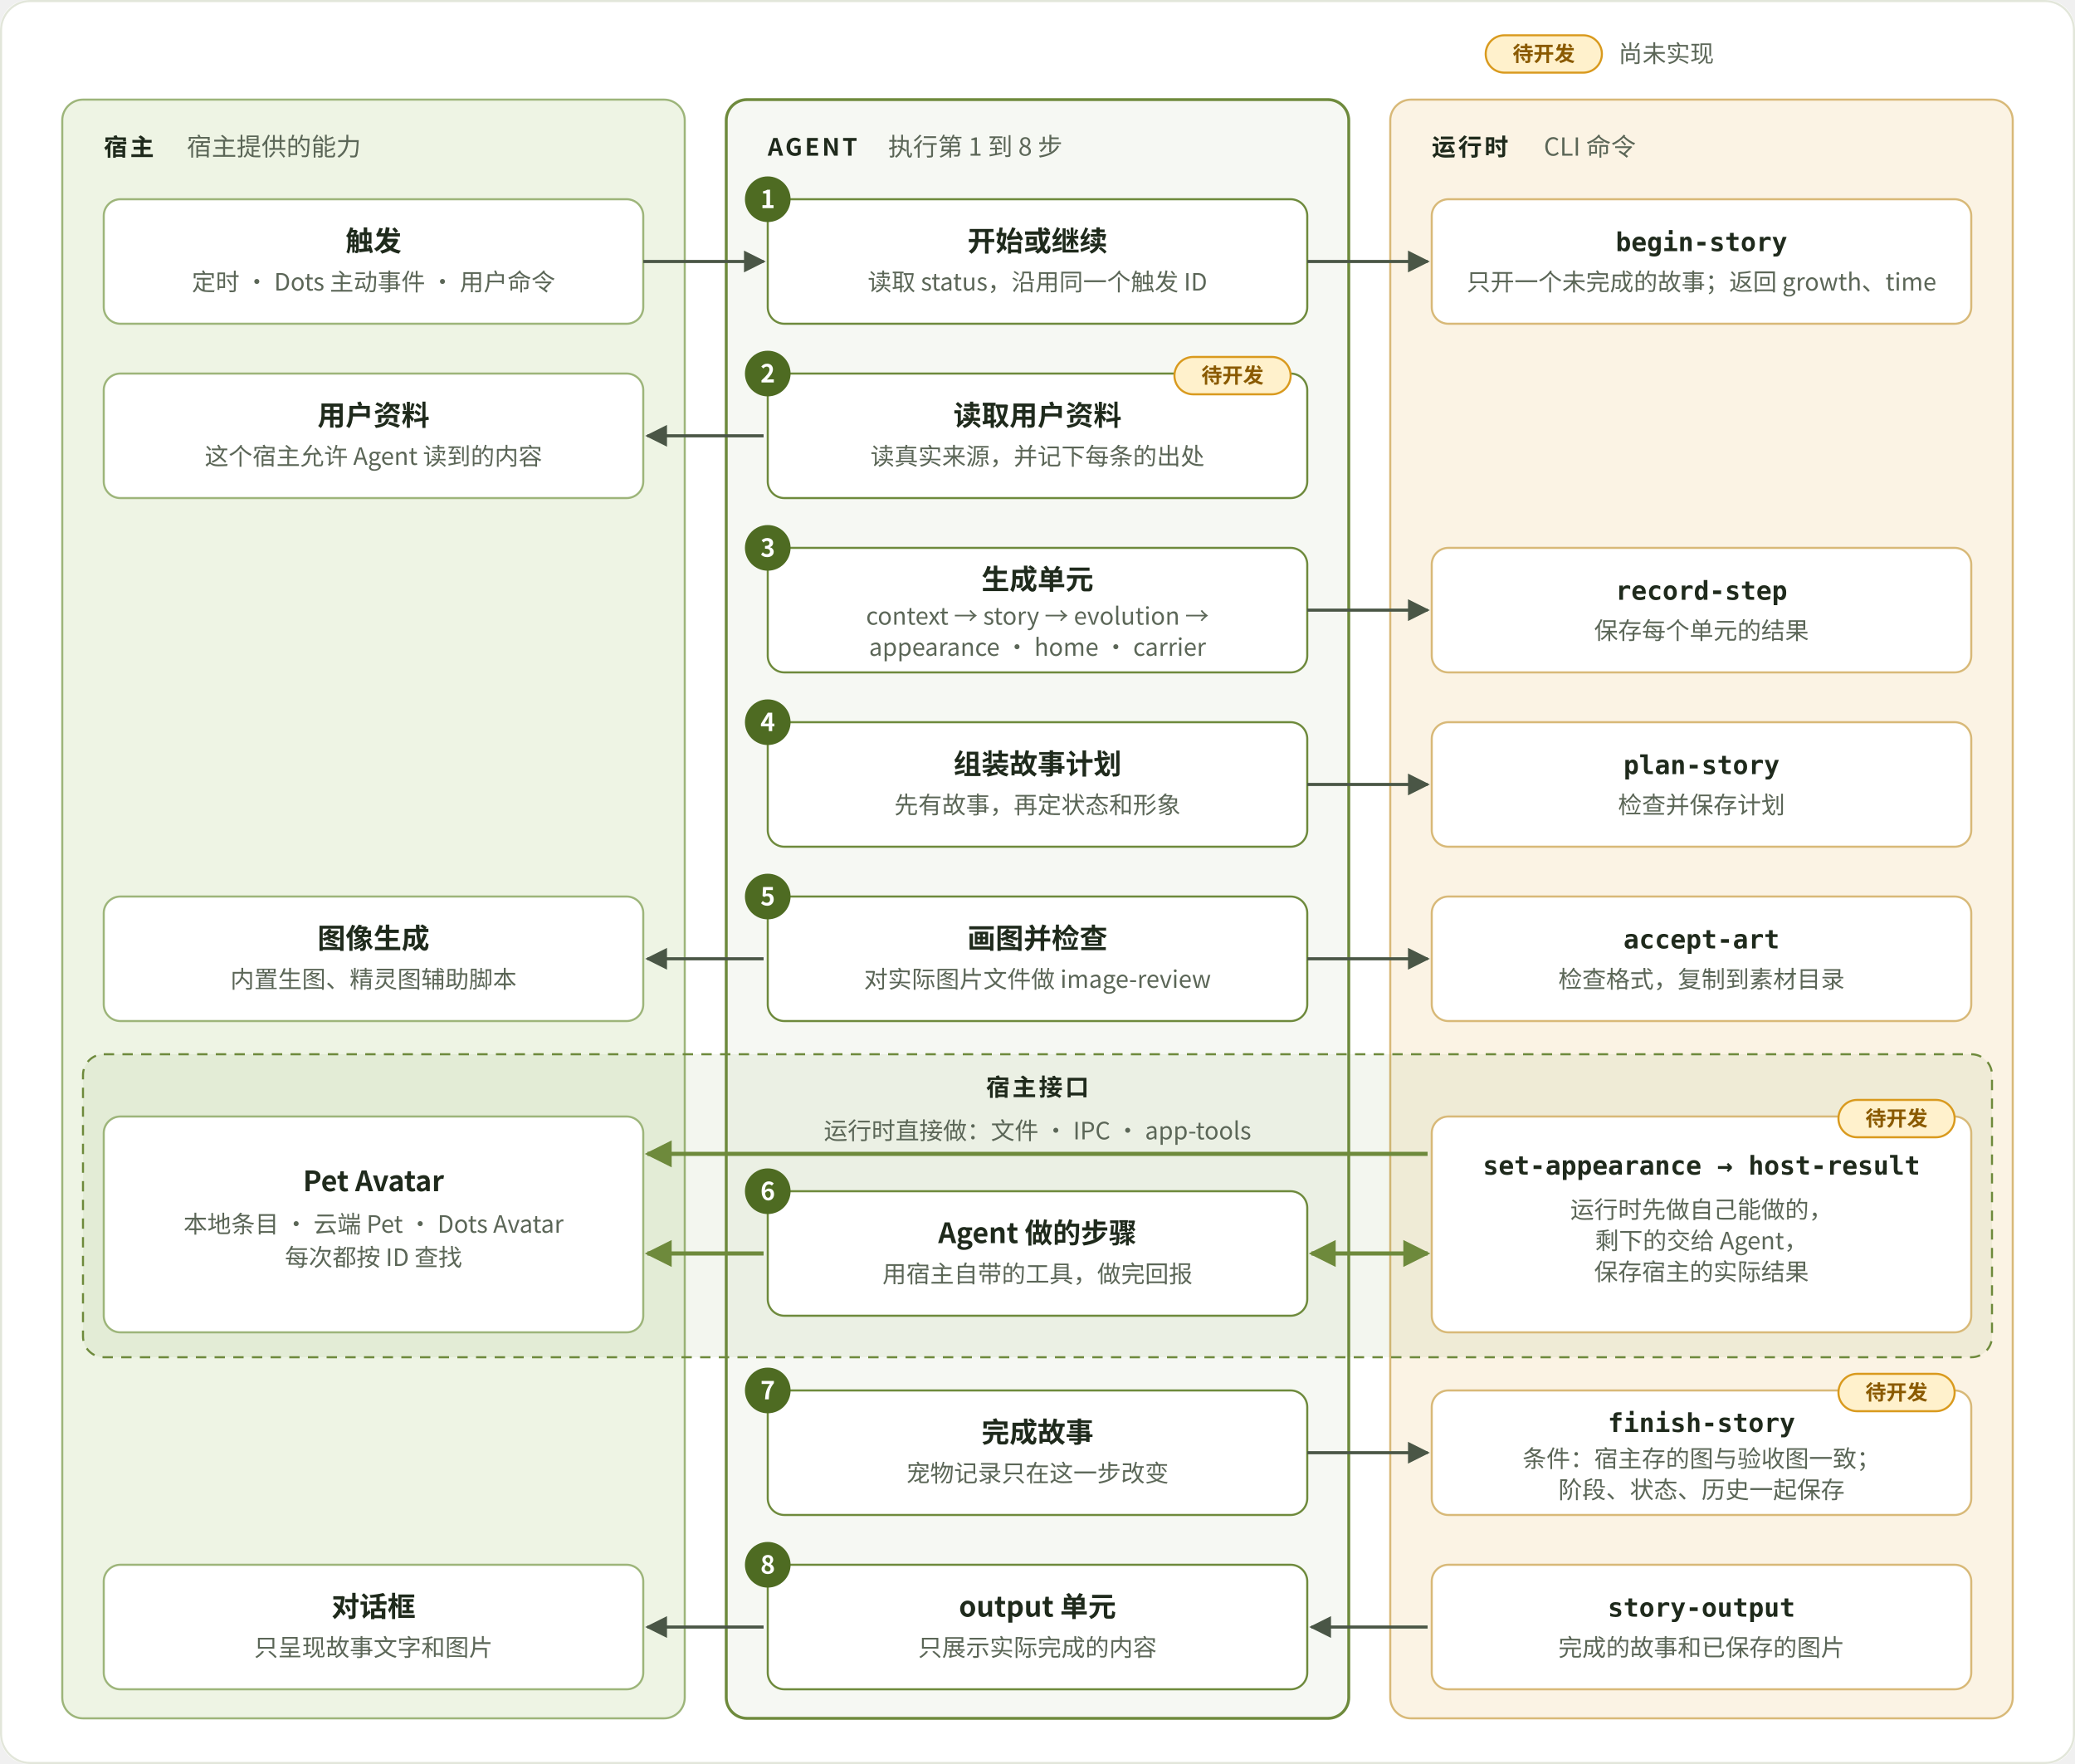
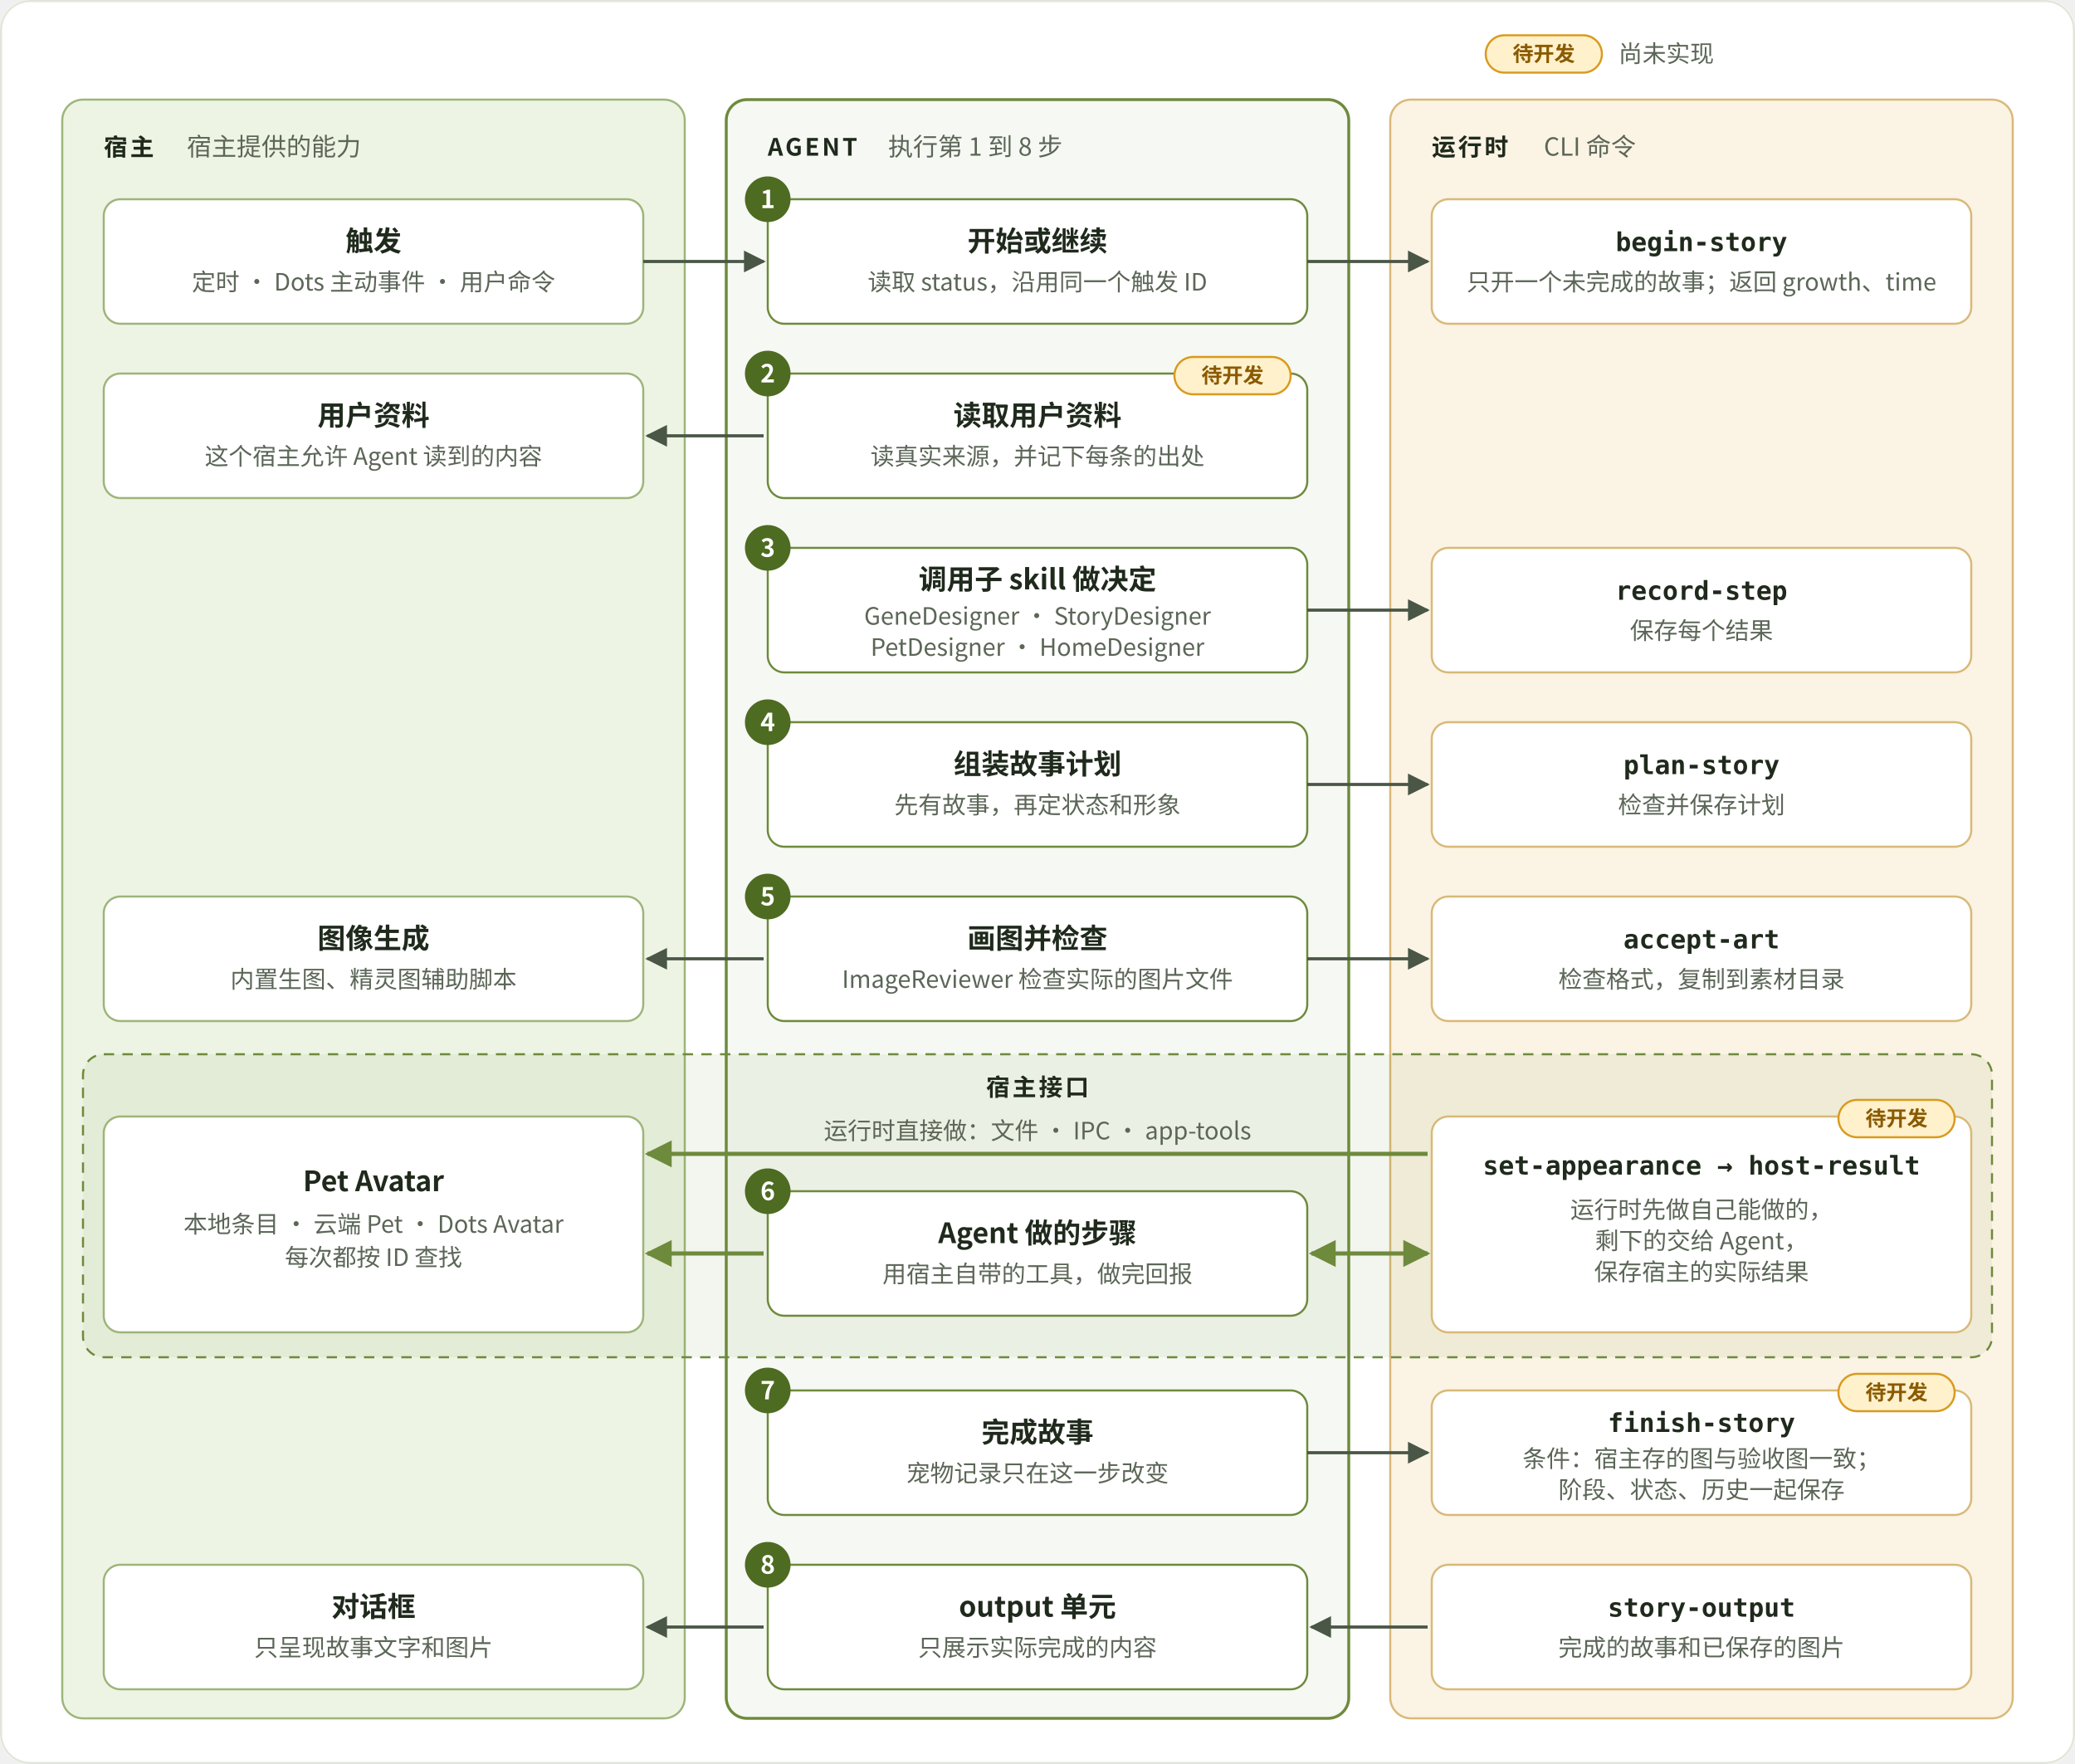
<svg xmlns="http://www.w3.org/2000/svg" viewBox="0 0 1000 850" role="img" aria-labelledby="t d">
  <style>
    text { font-family: -apple-system, BlinkMacSystemFont, 'PingFang SC', 'Hiragino Sans GB', 'Microsoft YaHei', 'Noto Sans CJK SC', 'Segoe UI', Helvetica, Arial, sans-serif; fill: #1F2A1C; }
    .layer { font-size: 11.5px; font-weight: 700; letter-spacing: 1.2px; }
    .where { font-size: 12px; fill: #5B6657; }
    .name { font-size: 13.5px; font-weight: 600; }
    .cmd { font-family: ui-monospace, SFMono-Regular, Menlo, Consolas, monospace; font-size: 12.5px; font-weight: 600; }
    .sub { font-size: 11.5px; fill: #5B6657; }
    .num { font-size: 12px; font-weight: 700; fill: #FFFFFF; }
    .pill { font-size: 10px; font-weight: 600; fill: #8A5A00; }
    .flow { stroke: #4A5646; stroke-width: 1.5; fill: none; }
    .port { stroke: #6E8A3C; stroke-width: 2; fill: none; }
    .row { stroke: #E4E7DE; stroke-width: 1; stroke-dasharray: 3 4; }
  </style>
  <defs>
    <marker id="a" viewBox="0 0 10 10" refX="9" refY="5" markerWidth="7" markerHeight="7" orient="auto-start-reverse">
      <path d="M0 0 10 5 0 10z" fill="#4A5646" />
    </marker>
    <marker id="p" viewBox="0 0 10 10" refX="9" refY="5" markerWidth="6.5" markerHeight="6.5" orient="auto-start-reverse">
      <path d="M0 0 10 5 0 10z" fill="#6E8A3C" />
    </marker>
  </defs>
  <rect width="1000" height="850" rx="14" fill="#FFFFFF" />
  <rect x="0.5" y="0.5" width="999" height="849" rx="14" fill="none" stroke="#E2E6DA" />
  <rect x="30" y="48" width="300" height="780" rx="10" fill="#EEF4E4" stroke="#9DB57A" />
  <rect x="350" y="48" width="300" height="780" rx="10" fill="#F6F8F3" stroke="#6E8A3C" stroke-width="1.4" />
  <rect x="670" y="48" width="300" height="780" rx="10" fill="#FBF3E4" stroke="#D8B978" />
  <text class="layer" x="50" y="75">宿主</text>
  <text class="where" x="90" y="75">宿主提供的能力</text>
  <text class="layer" x="370" y="75">AGENT</text>
  <text class="where" x="428" y="75">执行第 1 到 8 步</text>
  <text class="layer" x="690" y="75">运行时</text>
  <text class="where" x="744" y="75">CLI 命令</text>
  <rect x="716" y="17" width="56" height="18" rx="9" fill="#FFF1CC" stroke="#D99A1E" />
  <text class="pill" x="744" y="29.5" text-anchor="middle">待开发</text>
  <text class="sub" x="780" y="30">尚未实现</text>
  <rect x="50" y="96" width="260" height="60" rx="8" fill="#FFFFFF" stroke="#9DB57A" />
  <text class="name" x="180" y="121" text-anchor="middle">触发</text>
  <text class="sub" x="180" y="140" text-anchor="middle">定时 · Dots 主动事件 · 用户命令</text>
  <rect x="370" y="96" width="260" height="60" rx="8" fill="#FFFFFF" stroke="#6E8A3C" />
  <text class="name" x="500" y="121" text-anchor="middle">开始或继续</text>
  <text class="sub" x="500" y="140" text-anchor="middle">读取 status，沿用同一个触发 ID</text>
  <rect x="690" y="96" width="260" height="60" rx="8" fill="#FFFFFF" stroke="#D8B978" />
  <text class="cmd" x="820" y="121" text-anchor="middle">begin-story</text>
  <text class="sub" x="820" y="140" text-anchor="middle">只开一个未完成的故事；返回 growth、time</text>
  <path class="flow" d="M310 126H368" marker-end="url(#a)" />
  <path class="flow" d="M630 126H688" marker-end="url(#a)" />
  <circle cx="370" cy="96" r="11" fill="#4E6B22" />
  <text class="num" x="370" y="100.3" text-anchor="middle">1</text>
  <rect x="50" y="180" width="260" height="60" rx="8" fill="#FFFFFF" stroke="#9DB57A" />
  <text class="name" x="180" y="205" text-anchor="middle">用户资料</text>
  <text class="sub" x="180" y="224" text-anchor="middle">这个宿主允许 Agent 读到的内容</text>
  <rect x="370" y="180" width="260" height="60" rx="8" fill="#FFFFFF" stroke="#6E8A3C" />
  <text class="name" x="500" y="205" text-anchor="middle">读取用户资料</text>
  <text class="sub" x="500" y="224" text-anchor="middle">读真实来源，并记下每条的出处</text>
  <rect x="566" y="172" width="56" height="18" rx="9" fill="#FFF1CC" stroke="#D99A1E" />
  <text class="pill" x="594" y="184.5" text-anchor="middle">待开发</text>
  <path class="flow" d="M368 210H312" marker-end="url(#a)" />
  <circle cx="370" cy="180" r="11" fill="#4E6B22" />
  <text class="num" x="370" y="184.3" text-anchor="middle">2</text>
  <rect x="370" y="264" width="260" height="60" rx="8" fill="#FFFFFF" stroke="#6E8A3C" />
-   <text class="name" x="500" y="284" text-anchor="middle">生成单元</text>
-   <text class="sub" x="500" y="301" text-anchor="middle">context → story → evolution →</text>
-   <text class="sub" x="500" y="316" text-anchor="middle">appearance · home · carrier</text>
+   <text class="name" x="500" y="284" text-anchor="middle">调用子 skill 做决定</text>
+   <text class="sub" x="500" y="301" text-anchor="middle">GeneDesigner · StoryDesigner</text>
+   <text class="sub" x="500" y="316" text-anchor="middle">PetDesigner · HomeDesigner</text>
  <rect x="690" y="264" width="260" height="60" rx="8" fill="#FFFFFF" stroke="#D8B978" />
  <text class="cmd" x="820" y="289" text-anchor="middle">record-step</text>
-   <text class="sub" x="820" y="308" text-anchor="middle">保存每个单元的结果</text>
+   <text class="sub" x="820" y="308" text-anchor="middle">保存每个结果</text>
  <path class="flow" d="M630 294H688" marker-end="url(#a)" />
  <circle cx="370" cy="264" r="11" fill="#4E6B22" />
  <text class="num" x="370" y="268.3" text-anchor="middle">3</text>
  <rect x="370" y="348" width="260" height="60" rx="8" fill="#FFFFFF" stroke="#6E8A3C" />
  <text class="name" x="500" y="373" text-anchor="middle">组装故事计划</text>
  <text class="sub" x="500" y="392" text-anchor="middle">先有故事，再定状态和形象</text>
  <rect x="690" y="348" width="260" height="60" rx="8" fill="#FFFFFF" stroke="#D8B978" />
  <text class="cmd" x="820" y="373" text-anchor="middle">plan-story</text>
  <text class="sub" x="820" y="392" text-anchor="middle">检查并保存计划</text>
  <path class="flow" d="M630 378H688" marker-end="url(#a)" />
  <circle cx="370" cy="348" r="11" fill="#4E6B22" />
  <text class="num" x="370" y="352.3" text-anchor="middle">4</text>
  <rect x="50" y="432" width="260" height="60" rx="8" fill="#FFFFFF" stroke="#9DB57A" />
  <text class="name" x="180" y="457" text-anchor="middle">图像生成</text>
  <text class="sub" x="180" y="476" text-anchor="middle">内置生图、精灵图辅助脚本</text>
  <rect x="370" y="432" width="260" height="60" rx="8" fill="#FFFFFF" stroke="#6E8A3C" />
  <text class="name" x="500" y="457" text-anchor="middle">画图并检查</text>
-   <text class="sub" x="500" y="476" text-anchor="middle">对实际图片文件做 image-review</text>
+   <text class="sub" x="500" y="476" text-anchor="middle">ImageReviewer 检查实际的图片文件</text>
  <rect x="690" y="432" width="260" height="60" rx="8" fill="#FFFFFF" stroke="#D8B978" />
  <text class="cmd" x="820" y="457" text-anchor="middle">accept-art</text>
  <text class="sub" x="820" y="476" text-anchor="middle">检查格式，复制到素材目录</text>
  <path class="flow" d="M368 462H312" marker-end="url(#a)" />
  <path class="flow" d="M630 462H688" marker-end="url(#a)" />
  <circle cx="370" cy="432" r="11" fill="#4E6B22" />
  <text class="num" x="370" y="436.3" text-anchor="middle">5</text>
  <rect x="40" y="508" width="920" height="146" rx="10" fill="#6E8A3C" fill-opacity="0.08" stroke="#6E8A3C" stroke-dasharray="5 4" />
  <text class="layer" x="500" y="528" text-anchor="middle" fill="#4E6B22">宿主接口</text>
  <rect x="50" y="538" width="260" height="104" rx="8" fill="#FFFFFF" stroke="#9DB57A" />
  <text class="name" x="180" y="574" text-anchor="middle">Pet Avatar</text>
  <text class="sub" x="180" y="594" text-anchor="middle">本地条目 · 云端 Pet · Dots Avatar</text>
  <text class="sub" x="180" y="610" text-anchor="middle">每次都按 ID 查找</text>
  <rect x="690" y="538" width="260" height="104" rx="8" fill="#FFFFFF" stroke="#D8B978" />
  <text class="cmd" x="820" y="566" text-anchor="middle">set-appearance → host-result</text>
  <text class="sub" x="820" y="587" text-anchor="middle">运行时先做自己能做的，</text>
  <text class="sub" x="820" y="602" text-anchor="middle">剩下的交给 Agent，</text>
  <text class="sub" x="820" y="617" text-anchor="middle">保存宿主的实际结果</text>
  <rect x="886" y="530" width="56" height="18" rx="9" fill="#FFF1CC" stroke="#D99A1E" />
  <text class="pill" x="914" y="542.5" text-anchor="middle">待开发</text>
  <path class="port" d="M688 556H312" marker-end="url(#p)" />
  <text class="sub" x="500" y="549" text-anchor="middle" fill="#4E6B22">运行时直接做：文件 · IPC · app-tools</text>
  <rect x="370" y="574" width="260" height="60" rx="8" fill="#FFFFFF" stroke="#6E8A3C" />
  <text class="name" x="500" y="599" text-anchor="middle">Agent 做的步骤</text>
  <text class="sub" x="500" y="618" text-anchor="middle">用宿主自带的工具，做完回报</text>
  <path class="port" d="M688 604H632" marker-start="url(#p)" marker-end="url(#p)" />
  <path class="port" d="M368 604H312" marker-end="url(#p)" />
  <circle cx="370" cy="574" r="11" fill="#4E6B22" />
  <text class="num" x="370" y="578.3" text-anchor="middle">6</text>
  <rect x="370" y="670" width="260" height="60" rx="8" fill="#FFFFFF" stroke="#6E8A3C" />
  <text class="name" x="500" y="695" text-anchor="middle">完成故事</text>
  <text class="sub" x="500" y="714" text-anchor="middle">宠物记录只在这一步改变</text>
  <rect x="690" y="670" width="260" height="60" rx="8" fill="#FFFFFF" stroke="#D8B978" />
  <text class="cmd" x="820" y="690" text-anchor="middle">finish-story</text>
  <text class="sub" x="820" y="707" text-anchor="middle">条件：宿主存的图与验收图一致；</text>
  <text class="sub" x="820" y="722" text-anchor="middle">阶段、状态、历史一起保存</text>
  <rect x="886" y="662" width="56" height="18" rx="9" fill="#FFF1CC" stroke="#D99A1E" />
  <text class="pill" x="914" y="674.5" text-anchor="middle">待开发</text>
  <path class="flow" d="M630 700H688" marker-end="url(#a)" />
  <circle cx="370" cy="670" r="11" fill="#4E6B22" />
  <text class="num" x="370" y="674.3" text-anchor="middle">7</text>
  <rect x="50" y="754" width="260" height="60" rx="8" fill="#FFFFFF" stroke="#9DB57A" />
  <text class="name" x="180" y="779" text-anchor="middle">对话框</text>
  <text class="sub" x="180" y="798" text-anchor="middle">只呈现故事文字和图片</text>
  <rect x="370" y="754" width="260" height="60" rx="8" fill="#FFFFFF" stroke="#6E8A3C" />
  <text class="name" x="500" y="779" text-anchor="middle">output 单元</text>
  <text class="sub" x="500" y="798" text-anchor="middle">只展示实际完成的内容</text>
  <rect x="690" y="754" width="260" height="60" rx="8" fill="#FFFFFF" stroke="#D8B978" />
  <text class="cmd" x="820" y="779" text-anchor="middle">story-output</text>
  <text class="sub" x="820" y="798" text-anchor="middle">完成的故事和已保存的图片</text>
  <path class="flow" d="M368 784H312" marker-end="url(#a)" />
  <path class="flow" d="M688 784H632" marker-end="url(#a)" />
  <circle cx="370" cy="754" r="11" fill="#4E6B22" />
  <text class="num" x="370" y="758.3" text-anchor="middle">8</text>
</svg>
